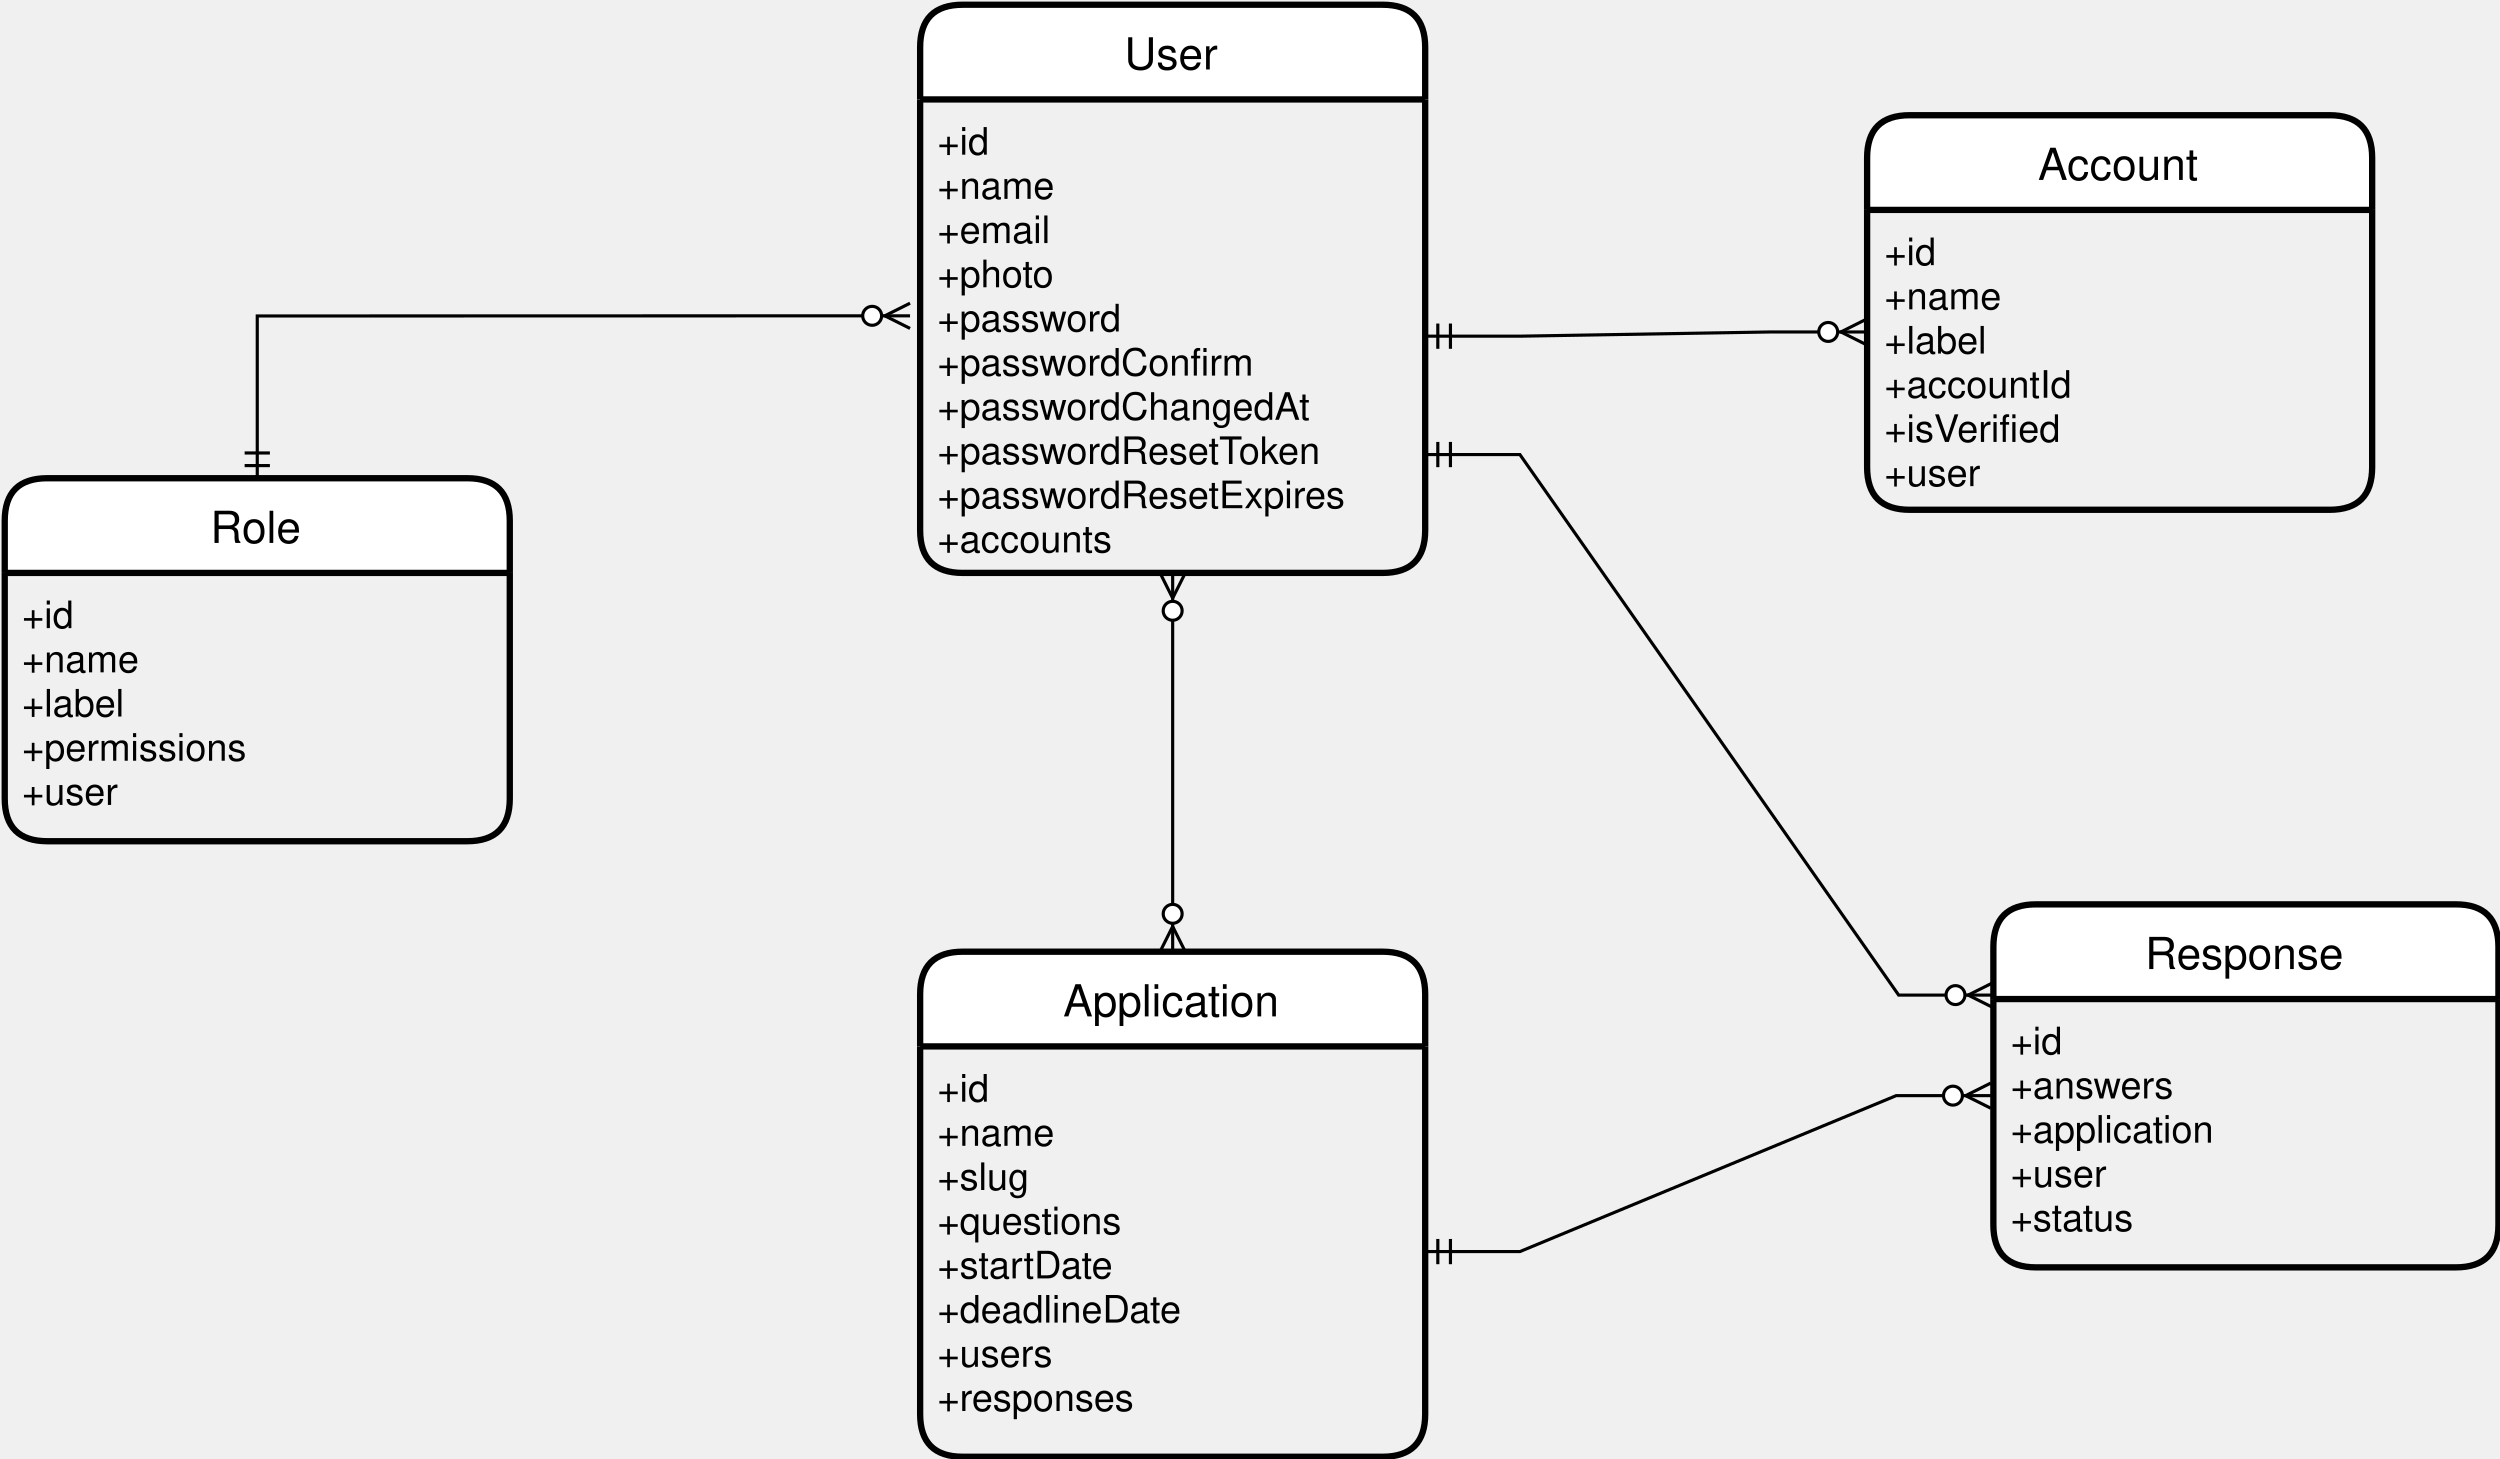
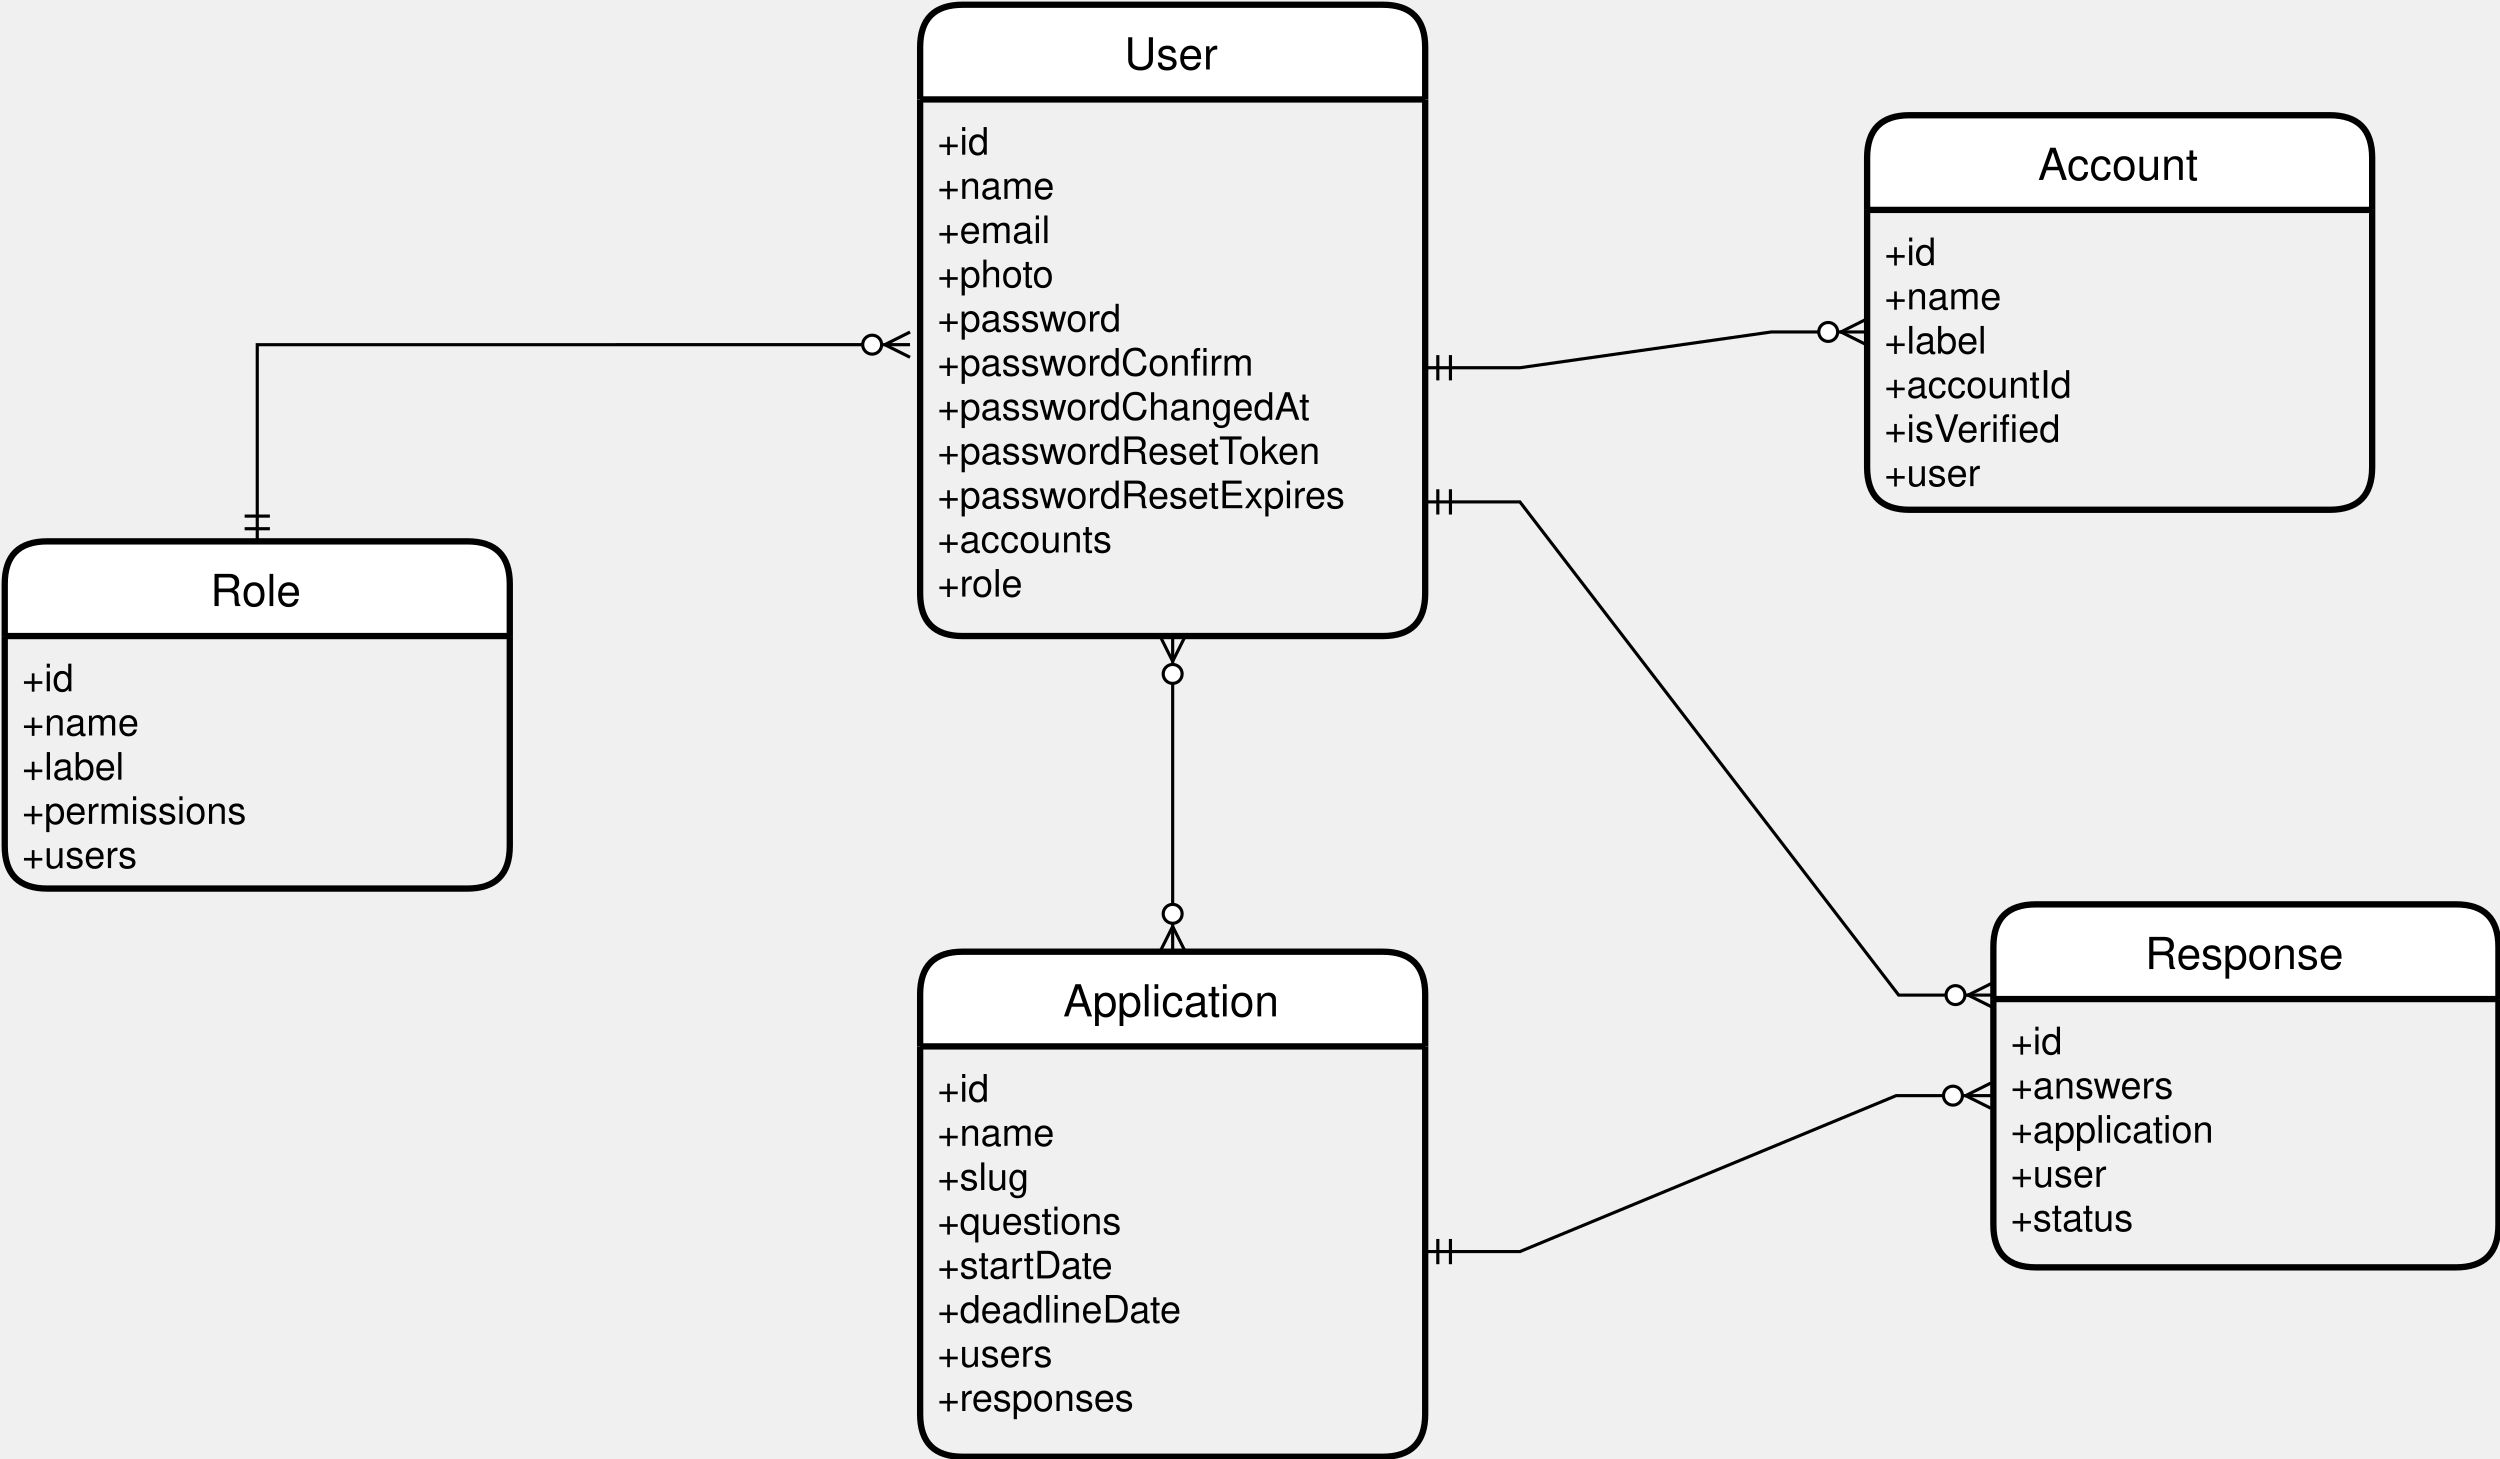
- <svg xmlns="http://www.w3.org/2000/svg" version="1.1" width="792px" height="462px" viewBox="-0.5 -0.5 792 462" content="&lt;mxfile host=&quot;app.diagrams.net&quot; modified=&quot;2023-02-09T18:10:21.539Z&quot; agent=&quot;5.0 (Windows NT 10.0; Win64; x64) AppleWebKit/537.36 (KHTML, like Gecko) Chrome/110.0.0.0 Safari/537.36&quot; etag=&quot;yDoVuqIhhMLMzfOX53ZG&quot; version=&quot;20.8.19&quot; type=&quot;device&quot;&gt;&lt;diagram name=&quot;Page-1&quot; id=&quot;e56a1550-8fbb-45ad-956c-1786394a9013&quot;&gt;7VrfU6s4FP5r+qgDAVp5tK3e3R3vrFPv3lXfIkTI3JBgktrWv34DJC0EWrFWV+/4VPKd5EDO+c6PZDrwJtnyG4d5+p3FiAyAEy8H3nQAgOsEjvopkFWFBH5YAQnHsZ60Aa7wEzIrNTrHMRKNiZIxInHeBCNGKYpkA4Ocs0Vz2j0jzbfmMEEt4CqCpI3+i2OZatR1nI3gD4STVL/6xGz4Dka/Es7mVL+PMooqSQaNGj1VpDBmixrknQ28CWdMVk/ZcoJIYVZjsWrd+Rbp+pM5orLPgmtAHuAYLBMQ3N4+3Mqb2cPqSGt5hGSuTfGPQFx/sFwZ+4gFzghUW/PGUYpJfAFXbF68VUhlADMap4zjJ0YlJErkKkCJudTu9pzGjKtipYILtDQgivWieyXXa1zfjPW3OKVSzn6t/QSK9Uio+ZfGFM4auoBCmk8x5i+kMRRp+b5iAAlOqHqO1Gq1d2/ctqwxE+ISLWuQtvQ3xDIk+UpN0VLfEEQHhOvr8aJGr6HG0hqz3BMNQk3pZK1741v1oN37AleDlqsHYKxWgOEAeK5T7ntMYYaaCMogJk0oT5lkFgSFWDAed6MTRu8xz7YIU0gTFJ/KbvEMCSR/KIfTHfKzZY6Vx5szYBQpXknRYrNxOEH3cs2nCSNMOX9aRrAiHSbEgkQOI0yTi3LV1LeYWvCw4AdWWeVUv0Cy3FAR3q35y5mEsjZWRDMkbTNvZ9Q+T0dNP68v+4K3Yt+wxb7Tyj1fuea1uWZk55pR0NPbIHgjb4/2yzUE3iHSGcR/Wmux+Ik4vsfIwudd1evTx/uwNyVeGO/hWxHgpIMAlldQrFowPVTbx3I1QwRKzOjZRtIyeSozE/CIxqdF76eGZ7MnxNkP9h3SlUkFG1kGafx36dJN8DulArXVazU4co4dBxjkphAf+87IANNlfcF0VR9dKhoqkxWxXIFLLK/NB6rnSlmgRxtNxcAo2poDBJvzCD1f09V2E7SLQDoeC5PvpE+dL05XxjAgL1312Gyfu1ik33HJcJHqTcoaWinL86y6U+1cr6o3tZYiO/cBW1FlmpaiktTrje/P87Bd1vKcqJxQ8PirtB26jfZ7t9HDt2pkzJH1pbVNkHnSRB7mSBQ0sdrW0tlTKK31MYIxwRS1JUXNs3Qot+VKMfoNe9+wN4de2vvaqeNwlGkfvWbaQV8p4tXdb2ilCNC3+3XfqvlxvT4pAlKxaAUurFePdmNr5Qk5/w0DfB0tB4/wkwM4nJ3/xQL/cgJiPxquwseJd0qPuvz9wbvdoNntesOP3+yayvtst2vi7+O0u1aOCuxLvt7t7shKdraiw7W7nUT3PxXRnSbHQfAcxzvpPPq/D28mIX4cOgOLznuf3sKwSefwfekcPE/nvYiqJOeYNFqzLTO3Mfe4kZ/dnsTd5N6bOlUPzNuwJ28/Gm29kd9km+/tR9v1KdRcOvjvS9v2XfqMka+jxKuPEuum0fg17Ht0PMRRotPVh7tIzxHPsBDt+4ZPf2W+M0Y+zyHihVfmjMuUJYxC8m591R5VpnHosG/Yg71u2HsVrl2c+HyFy23mJQ/s2W/5liJgK9pSuBQ34Ko2LS8miO0fDOwC6YVWeFQae1ZFNdz8Taaavvkbknf2Hw==&lt;/diagram&gt;&lt;/mxfile&gt;">
+ <svg xmlns="http://www.w3.org/2000/svg" version="1.1" width="792px" height="462px" viewBox="-0.5 -0.5 792 462" content="&lt;mxfile host=&quot;app.diagrams.net&quot; modified=&quot;2023-02-10T15:49:20.905Z&quot; agent=&quot;5.0 (Windows NT 10.0; Win64; x64) AppleWebKit/537.36 (KHTML, like Gecko) Chrome/110.0.0.0 Safari/537.36&quot; etag=&quot;c9Oj9XZt4DxsAz3nIItS&quot; version=&quot;20.8.19&quot; type=&quot;device&quot;&gt;&lt;diagram name=&quot;Page-1&quot; id=&quot;e56a1550-8fbb-45ad-956c-1786394a9013&quot;&gt;7VrfV6M4FP5r+ugcCNDaR9vq7O5xznrq7Kz6FiFCzgSCSWpb//pNIKEQaKWd6uocnyTfTS7k3u/+SOzAm6arrwzmyTcaITIATrQaeLMBAK4TOPKPQtYlEvjjEogZjvSkDXCNn5FZqdEFjhBvTBSUEoHzJhjSLEOhaGCQMbpsTnugpPnWHMaoBVyHkLTRf3EkEo26jrMR/IFwnOhXn5oN38PwZ8zoItPvy2iGSkkKjRo9lScwossa5J0PvCmjVJRP6WqKiDKrsVi57mKLtPpkhjLRZ8ENII9wAlYxCO7uHu/E7fxxfaK1PEGy0Kb4hyOmP1isjX34EqcEyq15kzDBJLqEa7pQb+VCGsCMJgll+JlmAhIpciUgxUxod3tOY8a1WilhhRYGRJFe9CDleo3rm7H+FqdQyujPyk9ArUdczr8ypnAq6BJyYT7FmF9JI8iT4n1qAAmOM/kcytVy796kbVljJsQEWtUgbemviKZIsLWcoqW+IYgOCNfX42WNXkONJTVmAUM5qCkdV7o3vpUP2r17uBq0XD0AE7kCDAfAc51i35MMpqiJoBRi0oTyhApqQZDzJWVRNzql2QNm6RZhArMYRWeiWzxHHInv0uHZDvn5KsfS480ZMAwlr4SFMkpQi9+GAgQ9iIphU0qopMOsiGlJQ0yIBfEchjiLL4tVM9/irmKmYgyWeeZMv0DQ3JAT3leMZlRAURtL6hnatrm4M45fJqgmpNeTj+7otfg4bPHxrHTYZ/b51ewzsrPPKOjpbRC8krdHh2UfAu8R6QzrP621mP9ADD9gZOGLrnr24eN92JsSe8b7+LUIcNpBAMsrKJJNmR7K7WOxniMCBabZ+UbSMnkiUhPwKIvOVDcoh+fzZ8Tod/oNZmuTCjayFGbR34VLN8HvFArkVm/k4MT54jjAILdK/MV3RgaYreoLZuv66ErSUJpMxXIJrrC4MR8on0tlgR5tNKmBUbQ1B3C6YCF6ucrL7cZoF4F0PCqT76RPnS9OV8YwICtc9dRsqLtYpN9xRbFK9SZlDa2U5XlW3Sl3rlfV21xLkZ37gK2oNE1LUUHqauOH83zcLmt5TmROUDz+LG3Hbqz9vo11BR49s5lD7L61jZNF3EQeF4grmlgta+HsGRTW+gjBiOAMtSWq5tltL+K5VKx65N+tFo57c2jf3tdOHcejTPswNtcO+kwRv9z9jq0UAfp2v+5rNT+u1ydFwIwvW4EL69Wj3dhaeUIsfsMAr6Ll6BF+egSH04u/aOBfTUHkh8P1+GnqnWUnXf5+591u0Ox2veH7b3ZN5X2x2zXx937aXStHBaeHtrsjK9nZio7X7nYS3f9QRHeaHAfBSxzvpPPo/z68mYT4fugMLDoffHobj5t0Hr8tnYOX6XwQUaXkApNGa7Zl5jbmfmnkZ7cncTe597ZO1SPzdtyTt++Ntt7Ib7LN9w6jbXUKNZcO/tvStn2XPu/6N8fnUWLPo0TVNJq+0u17dHSPcHTsdPXxLtJzxFLMefu+QV8ffOBjxM4gOf4p4rV8veedOWUioTHNIHmzxuqAMtM4ddhX7MFBV+y9KtcuTny8yuVaiQkc2HD5liJgK9pSuSQ34Lo2LVcT+PYPBq0KeWqFR6mxZ1mUw80vZ8rpm18meef/AQ==&lt;/diagram&gt;&lt;/mxfile&gt;">
  <defs />
  <g>
    <path d="M 451 31 L 451 14.5 Q 451 1 437.5 1 L 304.5 1 Q 291 1 291 14.5 L 291 31" fill="rgb(255, 255, 255)" stroke="rgb(0, 0, 0)" stroke-width="2" stroke-miterlimit="10" pointer-events="all" />
-     <path d="M 291 31 L 291 167.5 Q 291 181 304.5 181 L 437.5 181 Q 451 181 451 167.5 L 451 31" fill="none" stroke="rgb(0, 0, 0)" stroke-width="2" stroke-miterlimit="10" pointer-events="none" />
+     <path d="M 291 31 L 291 187.5 Q 291 201 304.5 201 L 437.5 201 Q 451 201 451 187.5 L 451 31" fill="none" stroke="rgb(0, 0, 0)" stroke-width="2" stroke-miterlimit="10" pointer-events="none" />
    <path d="M 291 31 L 451 31" fill="none" stroke="rgb(0, 0, 0)" stroke-width="2" stroke-miterlimit="10" pointer-events="none" />
    <g fill="rgb(0, 0, 0)" font-family="Helvetica" pointer-events="none" text-anchor="middle" font-size="14px">
      <text x="370.5" y="21.5">User</text>
    </g>
    <g fill="rgb(0, 0, 0)" font-family="Helvetica" pointer-events="none" font-size="12px">
      <text x="296.5" y="48.5">+id</text>
      <text x="296.5" y="62.5">+name</text>
      <text x="296.5" y="76.5">+email</text>
      <text x="296.5" y="90.5">+photo</text>
      <text x="296.5" y="104.5">+password</text>
      <text x="296.5" y="118.5">+passwordConfirm</text>
      <text x="296.5" y="132.5">+passwordChangedAt</text>
      <text x="296.5" y="146.5">+passwordResetToken</text>
      <text x="296.5" y="160.5">+passwordResetExpires</text>
      <text x="296.5" y="174.5">+accounts</text>
+       <text x="296.5" y="188.5">+role</text>
    </g>
    <path d="M 751 66 L 751 49.5 Q 751 36 737.5 36 L 604.5 36 Q 591 36 591 49.5 L 591 66" fill="rgb(255, 255, 255)" stroke="rgb(0, 0, 0)" stroke-width="2" stroke-miterlimit="10" pointer-events="none" />
    <path d="M 591 66 L 591 147.5 Q 591 161 604.5 161 L 737.5 161 Q 751 161 751 147.5 L 751 66" fill="none" stroke="rgb(0, 0, 0)" stroke-width="2" stroke-miterlimit="10" pointer-events="none" />
    <path d="M 591 66 L 751 66" fill="none" stroke="rgb(0, 0, 0)" stroke-width="2" stroke-miterlimit="10" pointer-events="none" />
    <g fill="rgb(0, 0, 0)" font-family="Helvetica" pointer-events="none" text-anchor="middle" font-size="14px">
      <text x="670.5" y="56.5">Account</text>
    </g>
    <g fill="rgb(0, 0, 0)" font-family="Helvetica" pointer-events="none" font-size="12px">
      <text x="596.5" y="83.5">+id</text>
      <text x="596.5" y="97.5">+name</text>
      <text x="596.5" y="111.5">+label</text>
      <text x="596.5" y="125.5">+accountId</text>
      <text x="596.5" y="139.5">+isVerified</text>
      <text x="596.5" y="153.5">+user</text>
    </g>
-     <path d="M 451 106 L 481 106 L 560.68 104.66 L 590.68 104.66" fill="none" stroke="rgb(0, 0, 0)" stroke-miterlimit="10" pointer-events="none" />
-     <path d="M 455 102 L 455 110 M 459 102 L 459 110" fill="none" stroke="rgb(0, 0, 0)" stroke-miterlimit="10" pointer-events="none" />
+     <path d="M 451 116 L 481 116 L 560.68 104.66 L 590.68 104.66" fill="none" stroke="rgb(0, 0, 0)" stroke-miterlimit="10" pointer-events="none" />
+     <path d="M 455 112 L 455 120 M 459 112 L 459 120" fill="none" stroke="rgb(0, 0, 0)" stroke-miterlimit="10" pointer-events="none" />
    <ellipse cx="578.68" cy="104.66" rx="3" ry="3" fill="#ffffff" stroke="rgb(0, 0, 0)" pointer-events="none" />
    <path d="M 590.68 100.66 L 582.68 104.66 L 590.68 108.66" fill="none" stroke="rgb(0, 0, 0)" stroke-miterlimit="10" pointer-events="none" />
    <path d="M 451 331 L 451 314.5 Q 451 301 437.5 301 L 304.5 301 Q 291 301 291 314.5 L 291 331" fill="rgb(255, 255, 255)" stroke="rgb(0, 0, 0)" stroke-width="2" stroke-miterlimit="10" pointer-events="none" />
    <path d="M 291 331 L 291 447.5 Q 291 461 304.5 461 L 437.5 461 Q 451 461 451 447.5 L 451 331" fill="none" stroke="rgb(0, 0, 0)" stroke-width="2" stroke-miterlimit="10" pointer-events="none" />
    <path d="M 291 331 L 451 331" fill="none" stroke="rgb(0, 0, 0)" stroke-width="2" stroke-miterlimit="10" pointer-events="none" />
    <g fill="rgb(0, 0, 0)" font-family="Helvetica" pointer-events="none" text-anchor="middle" font-size="14px">
      <text x="370.5" y="321.5">Application</text>
    </g>
    <g fill="rgb(0, 0, 0)" font-family="Helvetica" pointer-events="none" font-size="12px">
      <text x="296.5" y="348.5">+id</text>
      <text x="296.5" y="362.5">+name</text>
      <text x="296.5" y="376.5">+slug</text>
      <text x="296.5" y="390.5">+questions</text>
      <text x="296.5" y="404.5">+startDate</text>
      <text x="296.5" y="418.5">+deadlineDate</text>
      <text x="296.5" y="432.5">+users</text>
      <text x="296.5" y="446.5">+responses</text>
    </g>
    <path d="M 791 316 L 791 299.5 Q 791 286 777.5 286 L 644.5 286 Q 631 286 631 299.5 L 631 316" fill="rgb(255, 255, 255)" stroke="rgb(0, 0, 0)" stroke-width="2" stroke-miterlimit="10" pointer-events="none" />
    <path d="M 631 316 L 631 387.5 Q 631 401 644.5 401 L 777.5 401 Q 791 401 791 387.5 L 791 316" fill="none" stroke="rgb(0, 0, 0)" stroke-width="2" stroke-miterlimit="10" pointer-events="none" />
    <path d="M 631 316 L 791 316" fill="none" stroke="rgb(0, 0, 0)" stroke-width="2" stroke-miterlimit="10" pointer-events="none" />
    <g fill="rgb(0, 0, 0)" font-family="Helvetica" pointer-events="none" text-anchor="middle" font-size="14px">
      <text x="710.5" y="306.5">Response</text>
    </g>
    <g fill="rgb(0, 0, 0)" font-family="Helvetica" pointer-events="none" font-size="12px">
      <text x="636.5" y="333.5">+id</text>
      <text x="636.5" y="347.5">+answers</text>
      <text x="636.5" y="361.5">+application</text>
      <text x="636.5" y="375.5">+user</text>
      <text x="636.5" y="389.5">+status</text>
    </g>
    <path d="M 451 396 L 481 396 L 600.2 346.6 L 630.2 346.6" fill="none" stroke="rgb(0, 0, 0)" stroke-miterlimit="10" pointer-events="none" />
    <path d="M 455 392 L 455 400 M 459 392 L 459 400" fill="none" stroke="rgb(0, 0, 0)" stroke-miterlimit="10" pointer-events="none" />
    <ellipse cx="618.2" cy="346.6" rx="3" ry="3" fill="#ffffff" stroke="rgb(0, 0, 0)" pointer-events="none" />
    <path d="M 630.2 342.6 L 622.2 346.6 L 630.2 350.6" fill="none" stroke="rgb(0, 0, 0)" stroke-miterlimit="10" pointer-events="none" />
-     <path d="M 451 143.5 L 481 143.5 L 601 314.75 L 631 314.75" fill="none" stroke="rgb(0, 0, 0)" stroke-miterlimit="10" pointer-events="none" />
-     <path d="M 455 139.5 L 455 147.5 M 459 139.5 L 459 147.5" fill="none" stroke="rgb(0, 0, 0)" stroke-miterlimit="10" pointer-events="none" />
+     <path d="M 451 158.5 L 481 158.5 L 601 314.75 L 631 314.75" fill="none" stroke="rgb(0, 0, 0)" stroke-miterlimit="10" pointer-events="none" />
+     <path d="M 455 154.5 L 455 162.5 M 459 154.5 L 459 162.5" fill="none" stroke="rgb(0, 0, 0)" stroke-miterlimit="10" pointer-events="none" />
    <ellipse cx="619" cy="314.75" rx="3" ry="3" fill="#ffffff" stroke="rgb(0, 0, 0)" pointer-events="none" />
    <path d="M 631 310.75 L 623 314.75 L 631 318.75" fill="none" stroke="rgb(0, 0, 0)" stroke-miterlimit="10" pointer-events="none" />
-     <path d="M 371 301 L 371 181" fill="none" stroke="rgb(0, 0, 0)" stroke-miterlimit="10" pointer-events="none" />
+     <path d="M 371 301 L 371 201" fill="none" stroke="rgb(0, 0, 0)" stroke-miterlimit="10" pointer-events="none" />
    <ellipse cx="371" cy="289" rx="3" ry="3" fill="#ffffff" stroke="rgb(0, 0, 0)" pointer-events="none" />
    <path d="M 375 301 L 371 293 L 367 301" fill="none" stroke="rgb(0, 0, 0)" stroke-miterlimit="10" pointer-events="none" />
-     <ellipse cx="371" cy="193" rx="3" ry="3" fill="#ffffff" stroke="rgb(0, 0, 0)" pointer-events="none" />
-     <path d="M 367 181 L 371 189 L 375 181" fill="none" stroke="rgb(0, 0, 0)" stroke-miterlimit="10" pointer-events="none" />
-     <path d="M 161 181 L 161 164.5 Q 161 151 147.5 151 L 14.5 151 Q 1 151 1 164.5 L 1 181" fill="rgb(255, 255, 255)" stroke="rgb(0, 0, 0)" stroke-width="2" stroke-miterlimit="10" pointer-events="none" />
-     <path d="M 1 181 L 1 252.5 Q 1 266 14.5 266 L 147.5 266 Q 161 266 161 252.5 L 161 181" fill="none" stroke="rgb(0, 0, 0)" stroke-width="2" stroke-miterlimit="10" pointer-events="none" />
-     <path d="M 1 181 L 161 181" fill="none" stroke="rgb(0, 0, 0)" stroke-width="2" stroke-miterlimit="10" pointer-events="none" />
+     <ellipse cx="371" cy="213" rx="3" ry="3" fill="#ffffff" stroke="rgb(0, 0, 0)" pointer-events="none" />
+     <path d="M 367 201 L 371 209 L 375 201" fill="none" stroke="rgb(0, 0, 0)" stroke-miterlimit="10" pointer-events="none" />
+     <path d="M 161 201 L 161 184.5 Q 161 171 147.5 171 L 14.5 171 Q 1 171 1 184.5 L 1 201" fill="rgb(255, 255, 255)" stroke="rgb(0, 0, 0)" stroke-width="2" stroke-miterlimit="10" pointer-events="none" />
+     <path d="M 1 201 L 1 267.5 Q 1 281 14.5 281 L 147.5 281 Q 161 281 161 267.5 L 161 201" fill="none" stroke="rgb(0, 0, 0)" stroke-width="2" stroke-miterlimit="10" pointer-events="none" />
+     <path d="M 1 201 L 161 201" fill="none" stroke="rgb(0, 0, 0)" stroke-width="2" stroke-miterlimit="10" pointer-events="none" />
    <g fill="rgb(0, 0, 0)" font-family="Helvetica" pointer-events="none" text-anchor="middle" font-size="14px">
-       <text x="80.5" y="171.5">Role</text>
+       <text x="80.5" y="191.5">Role</text>
    </g>
    <g fill="rgb(0, 0, 0)" font-family="Helvetica" pointer-events="none" font-size="12px">
-       <text x="6.5" y="198.5">+id</text>
-       <text x="6.5" y="212.5">+name</text>
-       <text x="6.5" y="226.5">+label</text>
-       <text x="6.5" y="240.5">+permissions</text>
-       <text x="6.5" y="254.5">+user</text>
+       <text x="6.5" y="218.5">+id</text>
+       <text x="6.5" y="232.5">+name</text>
+       <text x="6.5" y="246.5">+label</text>
+       <text x="6.5" y="260.5">+permissions</text>
+       <text x="6.5" y="274.5">+users</text>
    </g>
-     <path d="M 81 151 L 81 99.6 L 287.8 99.55" fill="none" stroke="rgb(0, 0, 0)" stroke-miterlimit="10" pointer-events="none" />
-     <path d="M 77 147 L 85 147 M 77 143 L 85 143" fill="none" stroke="rgb(0, 0, 0)" stroke-miterlimit="10" pointer-events="none" />
-     <ellipse cx="275.8" cy="99.55" rx="3" ry="3" fill="#ffffff" stroke="rgb(0, 0, 0)" pointer-events="none" />
-     <path d="M 287.8 95.55 L 279.8 99.55 L 287.8 103.55" fill="none" stroke="rgb(0, 0, 0)" stroke-miterlimit="10" pointer-events="none" />
+     <path d="M 81 171 L 81 108.7 L 287.8 108.69" fill="none" stroke="rgb(0, 0, 0)" stroke-miterlimit="10" pointer-events="none" />
+     <path d="M 77 167 L 85 167 M 77 163 L 85 163" fill="none" stroke="rgb(0, 0, 0)" stroke-miterlimit="10" pointer-events="none" />
+     <ellipse cx="275.8" cy="108.69" rx="3" ry="3" fill="#ffffff" stroke="rgb(0, 0, 0)" pointer-events="none" />
+     <path d="M 287.8 104.69 L 279.8 108.69 L 287.8 112.69" fill="none" stroke="rgb(0, 0, 0)" stroke-miterlimit="10" pointer-events="none" />
  </g>
</svg>
